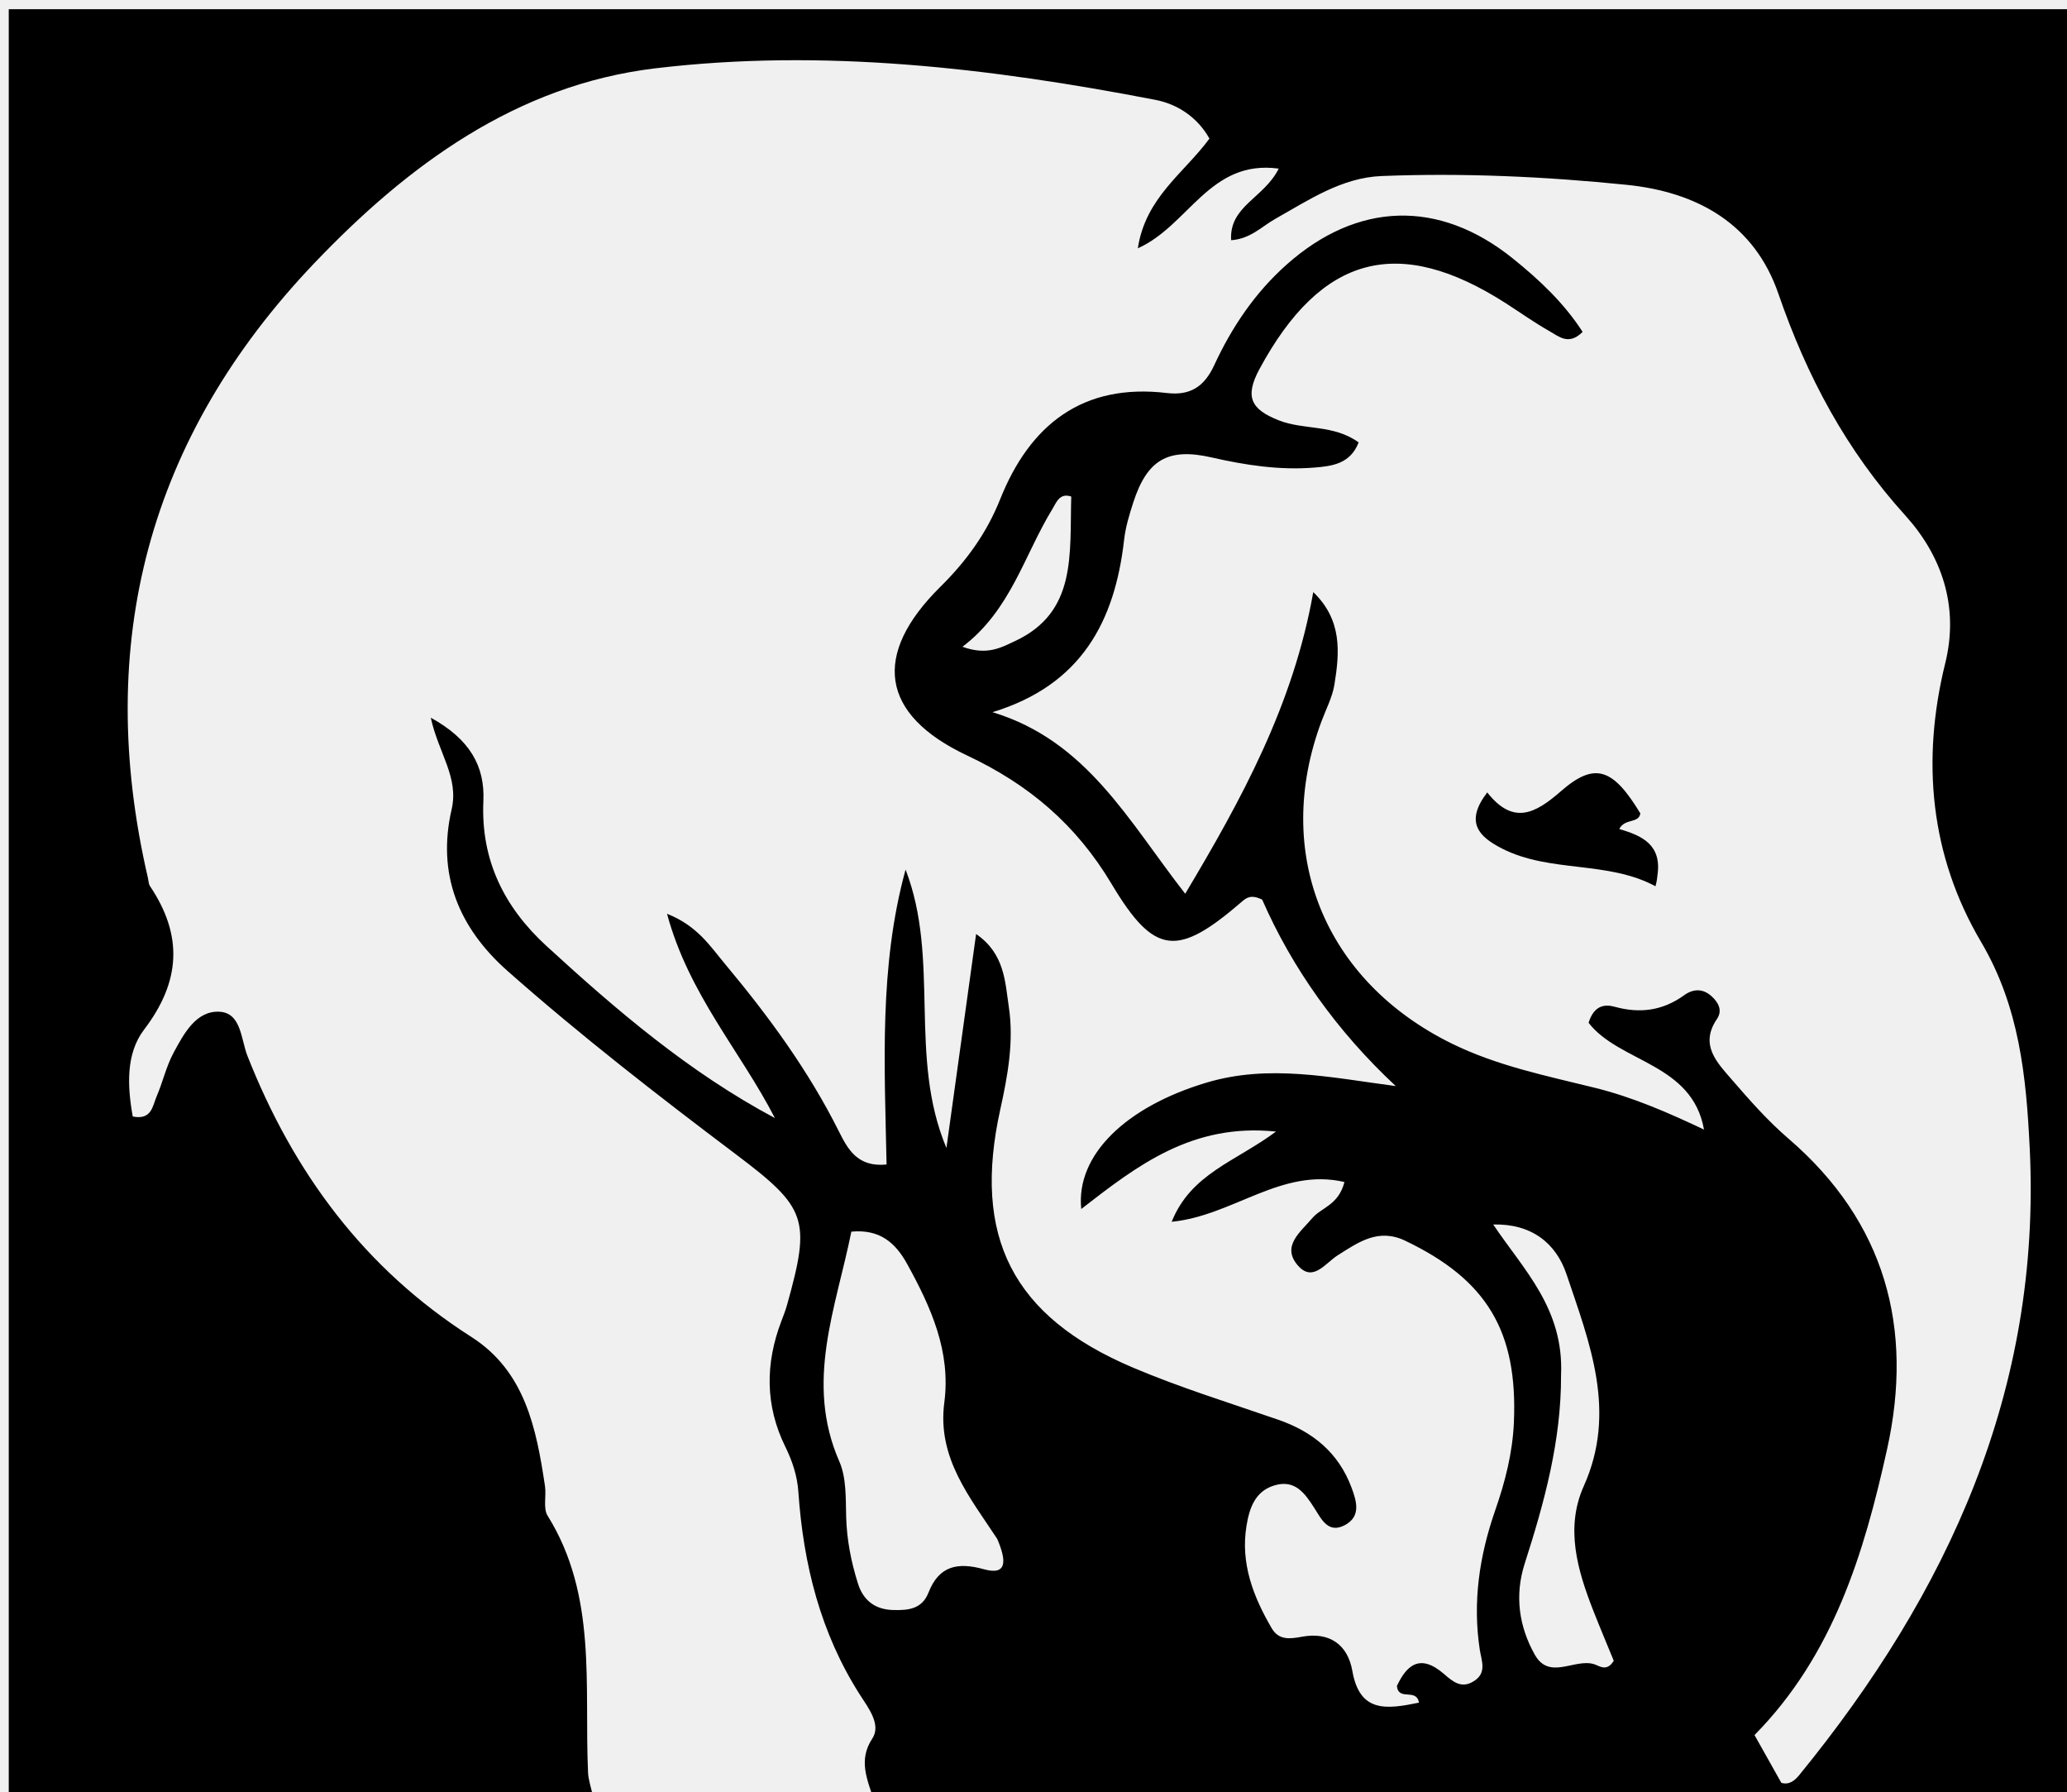
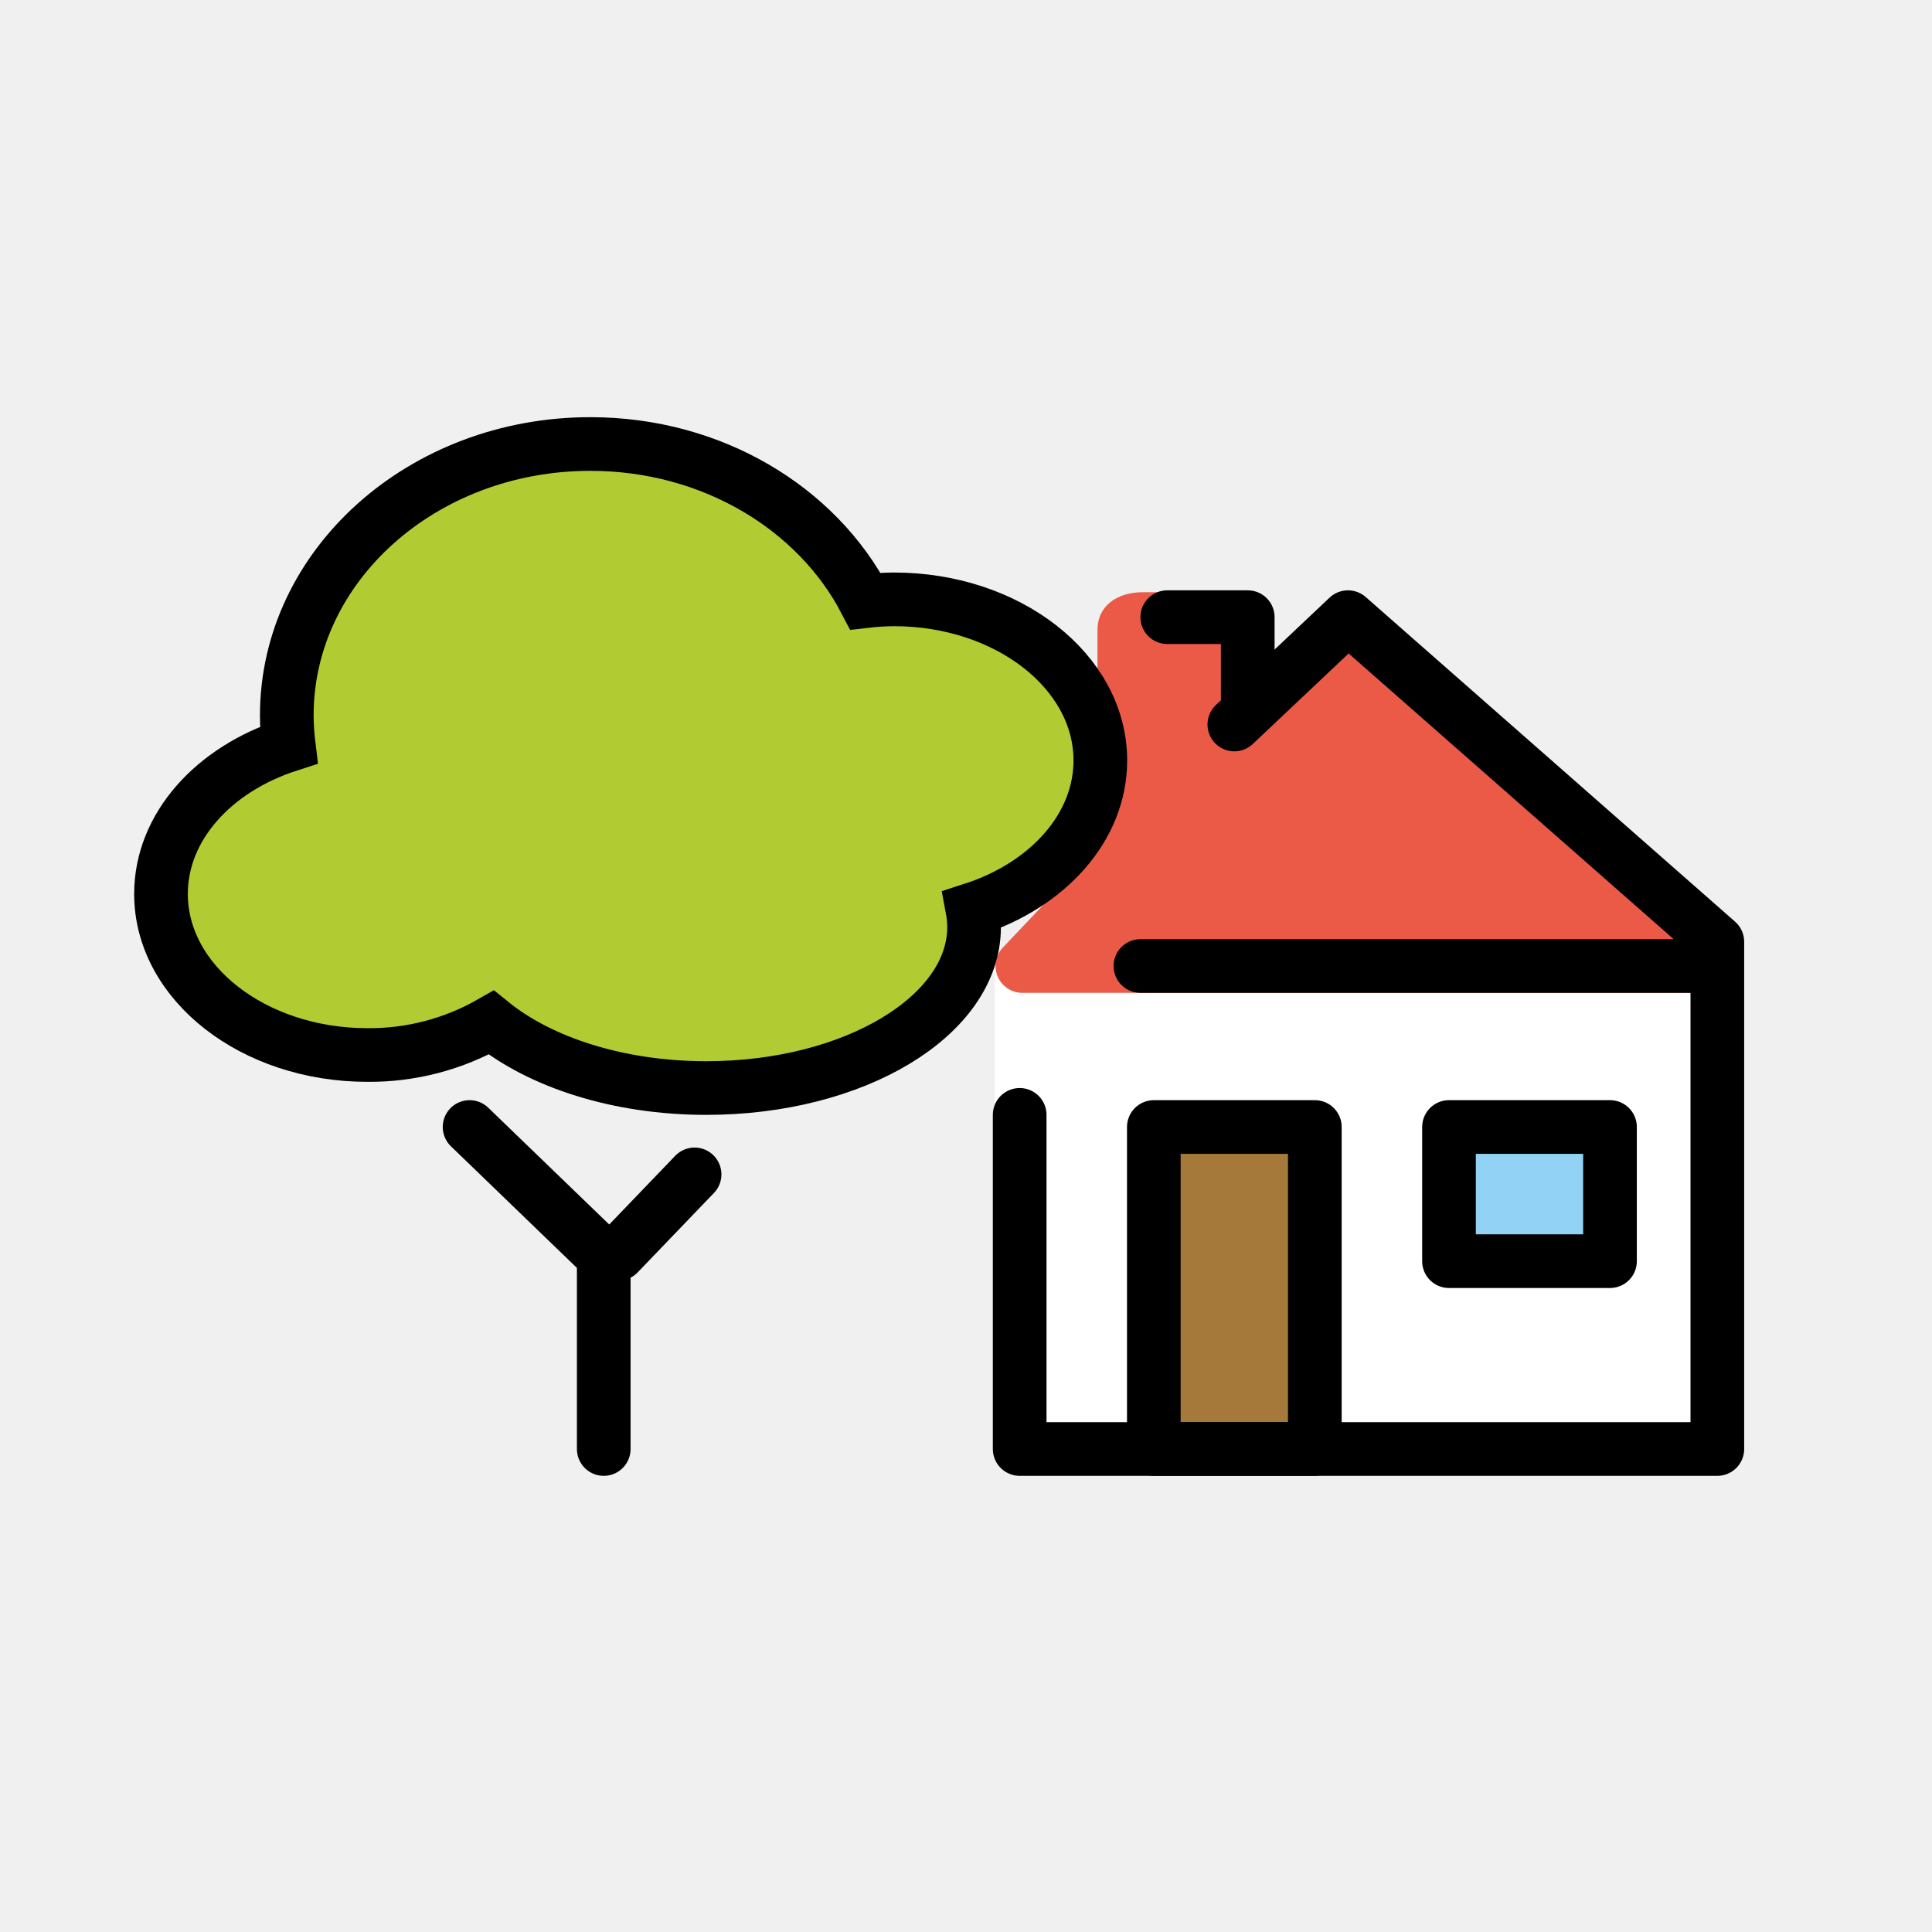
- <svg xmlns="http://www.w3.org/2000/svg" version="1.1" id="Layer_1" x="0px" y="0px" width="100%" viewBox="0 0 240 208" enable-background="new 0 0 240 208" xml:space="preserve">
-   <path fill="#000000" opacity="1" stroke="none" d=" M101.469,209   C100.725,206.612 99.612,204.36 101.281,201.831   C102.344,200.22 100.833,198.28 99.876,196.788   C95.255,189.575 93.278,181.59 92.697,173.172   C92.568,171.302 91.99,169.595 91.175,167.933   C88.834,163.163 88.85,158.31 90.713,153.401   C90.95,152.778 91.197,152.156 91.376,151.516   C94.179,141.525 93.689,140.214 85.443,134.001   C76.394,127.183 67.444,120.24 58.944,112.73   C53.201,107.657 50.716,101.425 52.439,93.962   C53.3,90.231 50.91,87.417 50.017,83.317   C54.545,85.808 56.311,88.932 56.126,92.998   C55.814,99.857 58.546,105.318 63.447,109.814   C71.616,117.308 80.028,124.495 89.972,129.793   C85.981,122.031 79.968,115.434 77.449,106.081   C80.958,107.453 82.484,109.875 84.201,111.931   C89.23,117.949 93.857,124.258 97.387,131.31   C98.434,133.401 99.553,135.521 102.94,135.188   C102.711,123.722 102.053,112.203 105.147,100.952   C109.186,111.4 105.433,122.655 109.89,133.268   C111.016,125.151 112.142,117.035 113.336,108.43   C116.667,110.713 116.699,114.001 117.136,116.902   C117.735,120.884 117.016,124.841 116.146,128.78   C112.877,143.563 117.554,152.823 131.513,158.749   C137.02,161.087 142.77,162.858 148.433,164.821   C152.438,166.209 155.42,168.653 156.923,172.686   C157.517,174.28 158.07,176.067 156.101,177.077   C154.211,178.046 153.426,176.349 152.648,175.131   C151.518,173.363 150.374,171.688 147.911,172.458   C145.659,173.163 145.045,175.195 144.726,177.168   C144.027,181.492 145.518,185.36 147.656,189.017   C148.483,190.433 149.762,190.267 151.171,190.006   C154.357,189.418 156.483,190.908 157.022,193.978   C157.879,198.855 160.966,198.443 164.765,197.657   C164.42,195.912 162.409,197.532 162.191,195.732   C163.3,193.347 164.86,191.9 167.657,194.326   C168.723,195.251 169.709,196.084 171.164,195.142   C172.664,194.17 172.016,192.803 171.82,191.528   C170.967,185.96 171.777,180.589 173.617,175.31   C174.769,172.006 175.629,168.646 175.78,165.092   C176.225,154.555 172.657,148.569 163.158,144.033   C160.036,142.543 157.729,144.206 155.33,145.722   C153.883,146.636 152.437,148.917 150.688,146.898   C148.749,144.657 151.019,143.012 152.375,141.406   C153.414,140.175 155.407,139.927 156.104,137.22   C148.788,135.509 143.184,141.135 136.042,141.836   C138.301,136.225 143.449,134.865 148.156,131.362   C138.424,130.357 132.041,135.313 125.545,140.351   C124.893,134.091 130.727,128.483 140.08,125.683   C147.359,123.504 154.53,125.094 162.062,126.082   C155.241,119.727 150.025,112.375 146.552,104.437   C145.271,103.807 144.727,104.216 144.221,104.652   C136.76,111.086 134.077,111.008 129.077,102.635   C124.958,95.737 119.497,91.093 112.278,87.696   C102.186,82.946 101.251,75.968 109.178,68.131   C112.193,65.15 114.544,61.928 116.136,57.941   C119.583,49.309 125.708,44.456 135.489,45.625   C138.215,45.951 139.839,44.867 140.978,42.406   C143.022,37.991 145.708,33.992 149.386,30.72   C157.592,23.42 167.062,23.1 175.646,29.998   C178.719,32.467 181.603,35.179 183.757,38.528   C182.159,40.138 181.004,39.061 179.948,38.467   C178.211,37.489 176.58,36.323 174.901,35.243   C162.344,27.163 153.385,29.62 146.241,42.835   C144.481,46.093 145.268,47.527 148.476,48.796   C151.411,49.956 154.823,49.235 157.752,51.359   C156.785,53.851 154.68,54.119 152.558,54.285   C148.531,54.6 144.607,54 140.678,53.103   C135.595,51.942 133.195,53.389 131.593,58.305   C131.13,59.727 130.687,61.19 130.52,62.667   C129.44,72.169 125.539,79.532 115.239,82.677   C126.208,86.003 131.017,95.306 137.616,103.754   C144.207,92.72 150.184,81.772 152.483,68.737   C155.865,71.99 155.546,75.746 154.938,79.482   C154.701,80.935 153.974,82.311 153.448,83.715   C147.731,98.992 153.757,113.845 168.532,121.129   C173.829,123.74 179.549,124.887 185.195,126.285   C189.559,127.366 193.65,129.142 197.853,131.132   C196.474,123.399 188.051,123.378 184.451,118.735   C185.102,116.639 186.39,116.574 187.483,116.875   C190.419,117.684 193.062,117.33 195.54,115.539   C196.59,114.781 197.714,114.728 198.733,115.656   C199.535,116.386 200.028,117.3 199.351,118.3   C197.313,121.31 199.367,123.345 201.079,125.327   C203.144,127.719 205.261,130.119 207.65,132.172   C218.928,141.869 222.223,154.197 219.106,168.256   C216.435,180.309 212.877,192.132 203.716,201.422   C204.749,203.26 205.78,205.093 206.832,206.966   C207.745,207.244 208.399,206.697 208.924,206.053   C226.199,184.885 237.033,161.341 235.673,133.321   C235.268,124.991 234.483,116.9 230.024,109.349   C224.101,99.318 223.075,88.281 225.864,76.985   C227.505,70.339 225.412,64.462 221.222,59.835   C214.359,52.255 209.79,43.686 206.492,34.105   C203.709,26.021 197.131,22.294 188.86,21.455   C179.406,20.496 169.918,20.061 160.422,20.435   C155.779,20.618 151.952,23.225 148.036,25.43   C146.496,26.298 145.21,27.724 142.947,27.886   C142.71,23.903 146.757,23.023 148.473,19.575   C140.44,18.481 138.044,26.181 132.113,28.826   C133.014,22.902 137.484,20.103 140.429,16.089   C139.01,13.562 136.668,12.077 134.145,11.59   C114.952,7.887 95.558,5.599 76.072,7.934   C59.938,9.866 47.302,19.211 36.464,30.584   C17.26,50.738 10.863,74.687 17.173,101.908   C17.248,102.232 17.244,102.612 17.418,102.872   C21.265,108.602 20.992,113.934 16.727,119.531   C14.596,122.328 14.783,126.113 15.414,129.615   C17.626,130.052 17.709,128.386 18.184,127.285   C18.905,125.611 19.304,123.779 20.165,122.19   C21.351,120.001 22.768,117.317 25.474,117.451   C28.021,117.576 27.976,120.665 28.726,122.566   C34.068,136.111 42.302,147.271 54.724,155.199   C60.968,159.183 62.279,165.831 63.278,172.516   C63.449,173.664 63.043,175.089 63.586,175.962   C69.372,185.262 67.822,195.665 68.279,205.77   C68.316,206.588 68.592,207.396 68.879,208.604   C46.345,209 23.69,209 1.017,209   C1.017,139.713 1.017,70.427 1.017,1.07   C80.913,1.07 160.826,1.07 240.869,1.07   C240.869,70.211 240.869,139.422 240.869,209   C194.646,209 148.292,209 101.469,209  M115.79,178.654   C112.616,173.814 108.799,169.257 109.644,162.82   C110.422,156.902 108.106,151.776 105.343,146.757   C103.94,144.209 102.118,142.683 98.851,142.98   C97.065,151.846 93.424,160.464 97.456,169.666   C98.281,171.549 98.191,173.897 98.246,176.038   C98.316,178.733 98.824,181.323 99.625,183.858   C100.233,185.781 101.609,186.857 103.707,186.906   C105.443,186.948 107.05,186.822 107.811,184.877   C109.026,181.768 111.19,181.325 114.256,182.176   C117.009,182.94 116.839,181.112 115.79,178.654  M181.253,159.655   C181.282,167.223 179.32,174.4 177.031,181.525   C175.852,185.193 176.357,188.814 178.209,192.098   C179.896,195.091 182.813,192.508 185.075,193.188   C185.725,193.383 186.539,194.13 187.374,192.798   C186.63,190.98 185.795,189.008 185.013,187.015   C183.16,182.294 181.709,177.386 183.895,172.513   C187.775,163.866 184.57,155.901 181.891,147.936   C180.661,144.279 177.778,142.04 173.378,142.15   C176.899,147.407 181.604,151.898 181.253,159.655  M124.383,57.645   C123.037,57.179 122.661,58.326 122.196,59.086   C118.91,64.453 117.366,70.831 111.751,75.083   C114.621,76.12 116.221,75.182 117.856,74.421   C125.059,71.065 124.187,64.362 124.383,57.645  z" />
-   <path fill="#000000" opacity="1" stroke="none" d=" M192.444,101.639   C192.386,102.261 192.303,102.573 192.219,102.886   C186.65,99.882 179.976,101.363 174.374,98.494   C171.697,97.123 170.048,95.438 172.682,91.992   C175.716,95.834 178.272,94.44 181.244,91.846   C185.175,88.414 187.288,89.182 190.461,94.427   C190.275,95.634 188.644,94.966 188.017,96.243   C190.726,97.03 192.974,98.102 192.444,101.639  z" />
+ <svg xmlns="http://www.w3.org/2000/svg" id="emoji" viewBox="0 0 72 72" version="1.1">
+   <g id="color">
+     <rect x="37.075" y="36.053" width="26.884" height="18.114" fill="#FFFFFF" />
+     <polygon fill="#EA5A47" stroke="#EA5A47" stroke-linecap="round" stroke-linejoin="round" stroke-miterlimit="10" stroke-width="2" points="50.235,23.2 38.1,36 63.5,36" />
+     <path fill="#EA5A47" d="M47.3,26l-6.4,6.059v-8.573c0-0.931,0.755-1.416,1.686-1.416h3.028 c0.931,0,1.686,0.485,1.686,1.416C47.3,23.486,47.3,26,47.3,26z" />
+     <rect x="43" y="42" width="6" height="12" fill="#A57939" />
+     <rect x="54" y="42" width="6" height="5" fill="#92D3F5" />
+     <path fill="#B1CC33" d="M41.006,28.339c0-3.312-3.445-6.003-7.694-6.003c-0.355,0.003-0.71,0.025-1.062,0.066 c-1.8-3.455-5.707-5.855-10.25-5.855c-6.248,0-11.312,4.529-11.312,10.114c0.001,0.369,0.025,0.738,0.07,1.104 C7.966,28.666,6,30.81,6,33.314c0,3.312,3.445,6.003,7.694,6.003c1.615,0.014,3.206-0.402,4.614-1.207 c1.818,1.477,4.726,2.438,8.015,2.438c5.511,0,9.978-2.688,9.978-6.003c-0.001-0.219-0.021-0.438-0.061-0.653 C39.036,32.99,41.006,30.845,41.006,28.339z" />
+   </g>
+   <g id="hair" />
+   <g id="skin" />
+   <g id="skin-shadow" />
+   <g id="line">
+     <polyline fill="none" stroke="#000000" stroke-linecap="round" stroke-linejoin="round" stroke-miterlimit="10" stroke-width="2" points="46,27 50.235,23 64,35.098 64,54 38,54 38,41.548" />
+     <rect x="43" y="42" width="6" height="12" fill="none" stroke="#000000" stroke-linecap="round" stroke-linejoin="round" stroke-miterlimit="10" stroke-width="2" />
+     <rect x="54" y="42" width="6" height="5" fill="none" stroke="#000000" stroke-linecap="round" stroke-linejoin="round" stroke-miterlimit="10" stroke-width="2" />
+     <polyline fill="none" stroke="#000000" stroke-linecap="round" stroke-linejoin="round" stroke-miterlimit="10" stroke-width="2" points="43.5,23 46.5,23 46.5,26" />
+     <path fill="none" stroke="#000000" stroke-miterlimit="10" stroke-width="2" d="M31.245,39.34" />
+     <polyline fill="none" stroke="#000000" stroke-linecap="round" stroke-linejoin="round" stroke-width="2" points="22.5,54 22.5,46.827 17.5,42" />
+     <line x1="23.041" x2="25.885" y1="46.727" y2="43.766" fill="none" stroke="#000000" stroke-linecap="round" stroke-linejoin="round" stroke-width="2" />
+     <path fill="none" stroke="#000000" stroke-linecap="round" stroke-miterlimit="10" stroke-width="2" d="M41.006,28.339 c0-3.312-3.445-6.003-7.694-6.003c-0.355,0.003-0.71,0.025-1.062,0.066c-1.8-3.455-5.707-5.855-10.25-5.855 c-6.248,0-11.312,4.529-11.312,10.114c0.001,0.369,0.025,0.738,0.07,1.104C7.966,28.666,6,30.81,6,33.314 c0,3.312,3.445,6.003,7.694,6.003c1.615,0.014,3.206-0.402,4.614-1.207c1.818,1.477,4.726,2.438,8.015,2.438 c5.511,0,9.978-2.688,9.978-6.003c-0.001-0.219-0.021-0.438-0.061-0.653 C39.036,32.99,41.006,30.845,41.006,28.339z" />
+     <line x1="63.5" x2="42.5" y1="36" y2="36" fill="none" stroke="#000000" stroke-linecap="round" stroke-linejoin="round" stroke-miterlimit="10" stroke-width="2" />
+   </g>
</svg>
